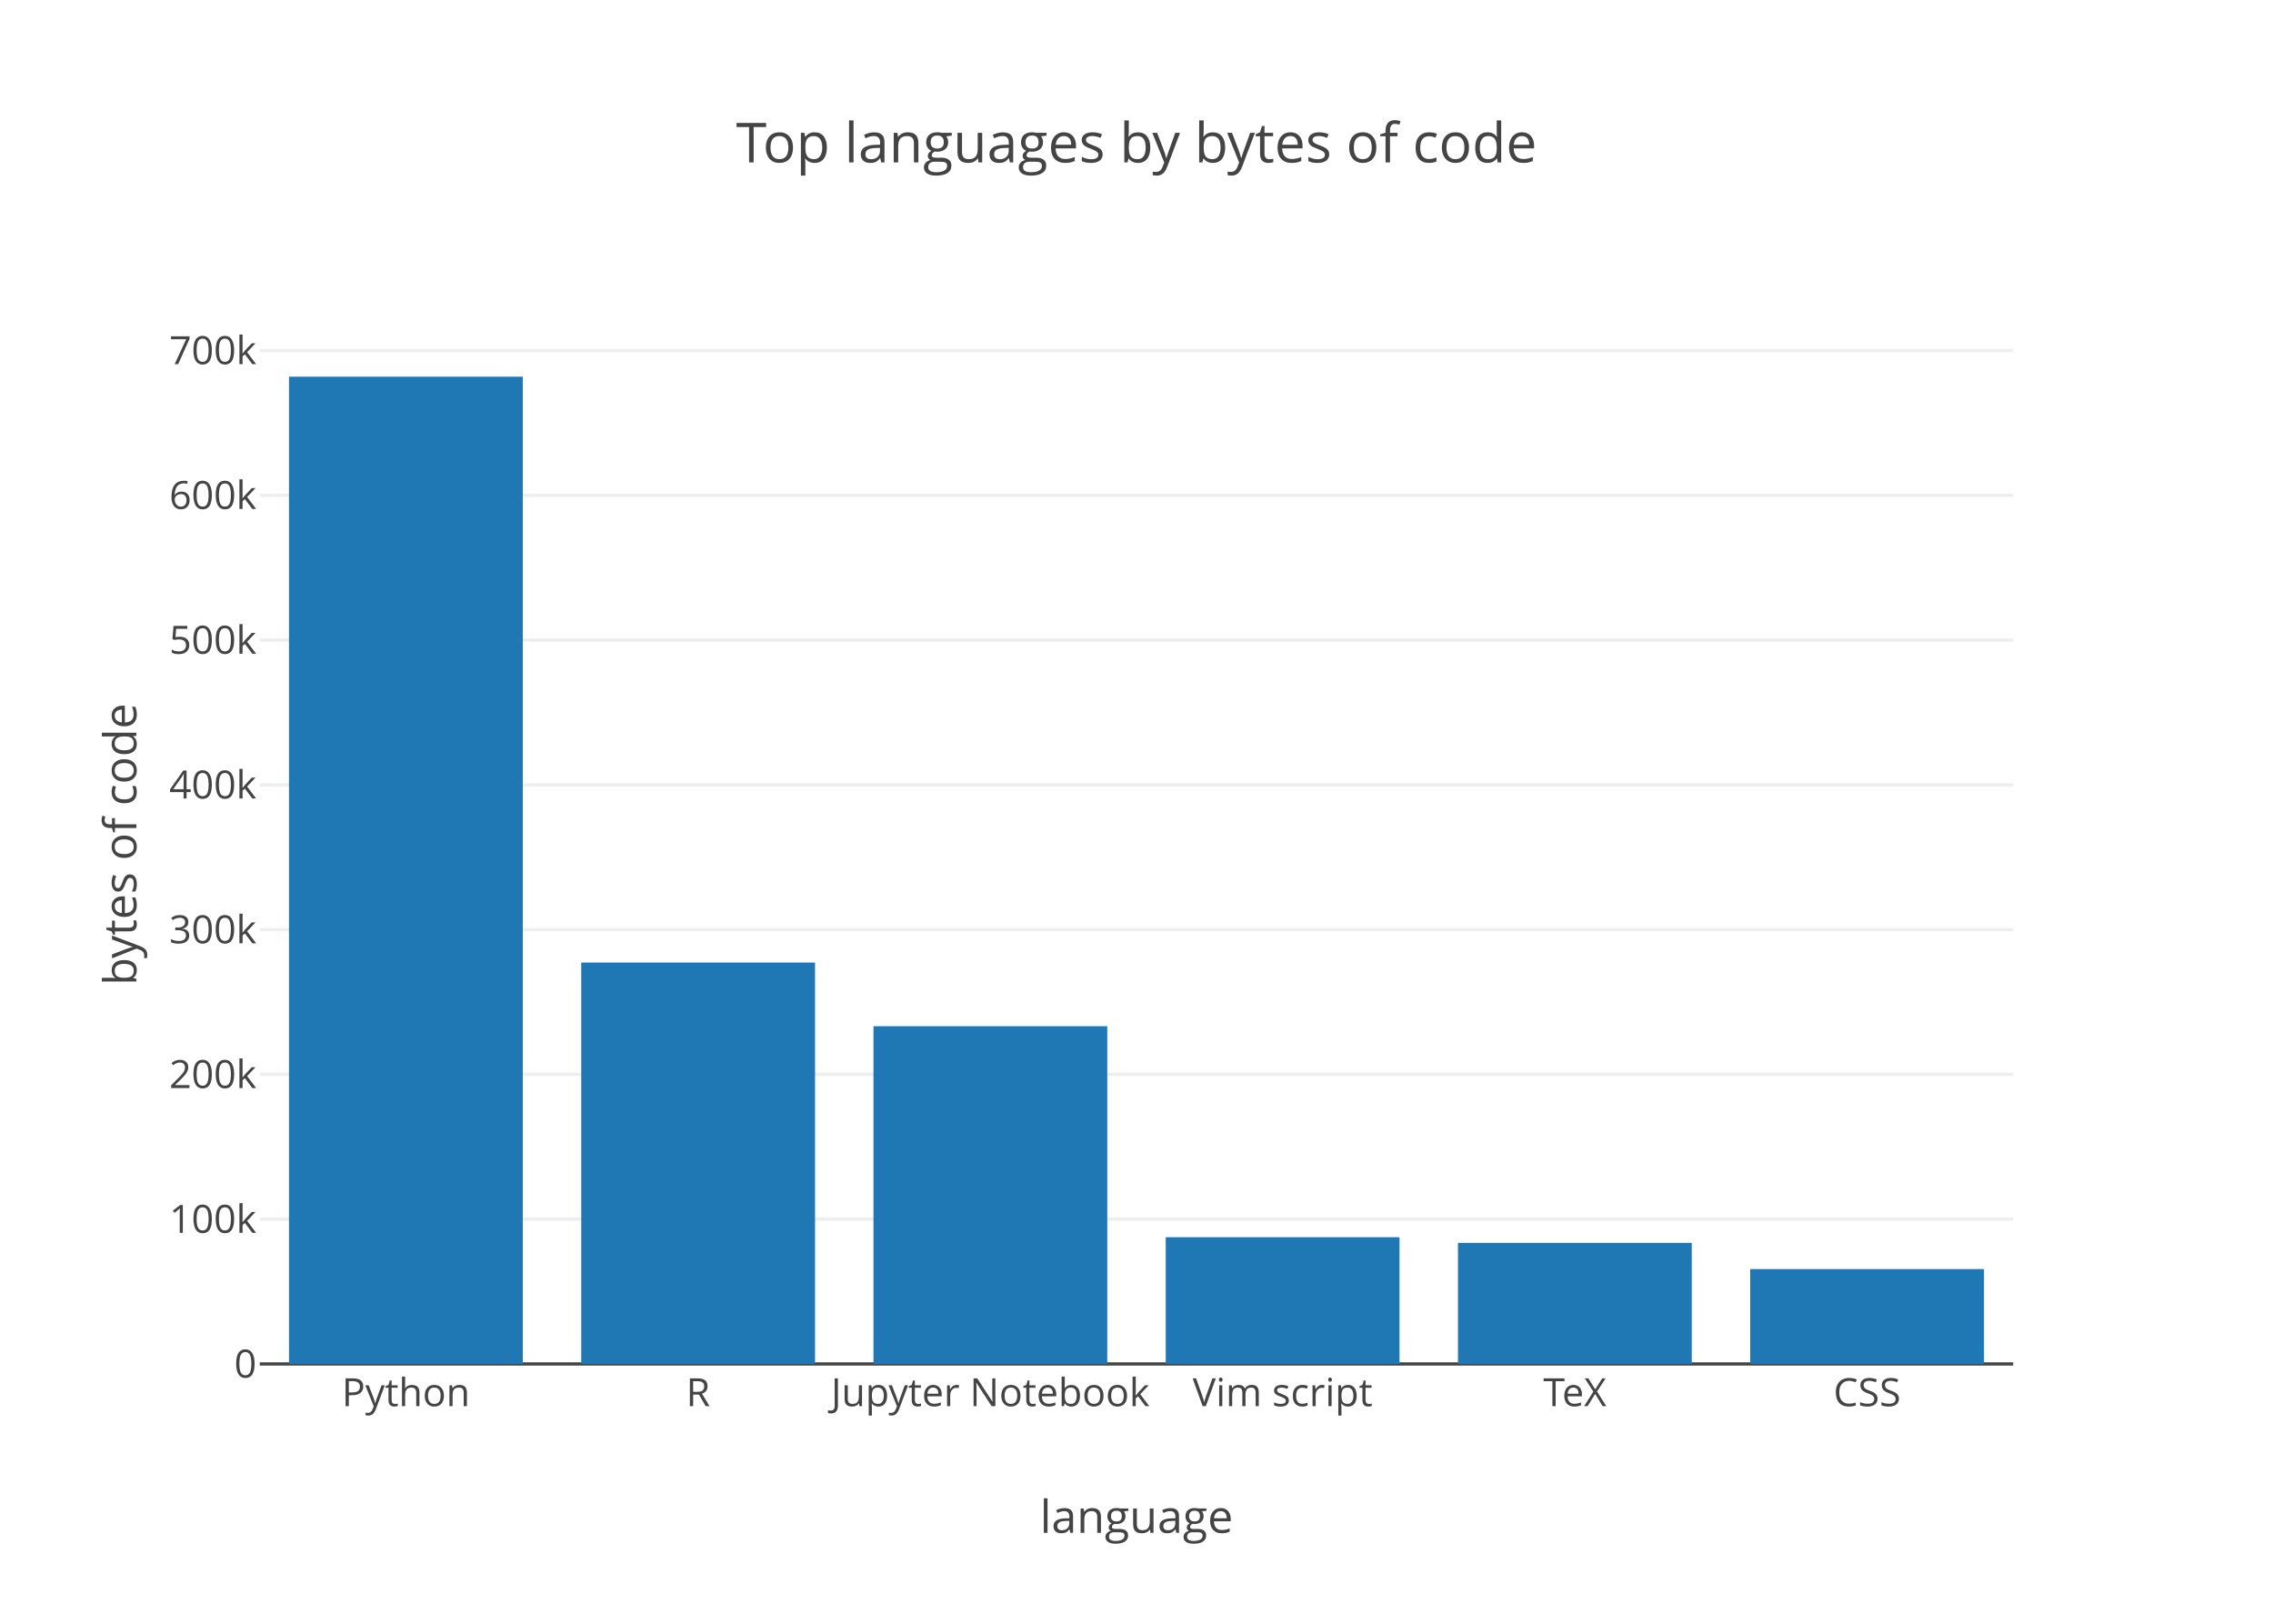
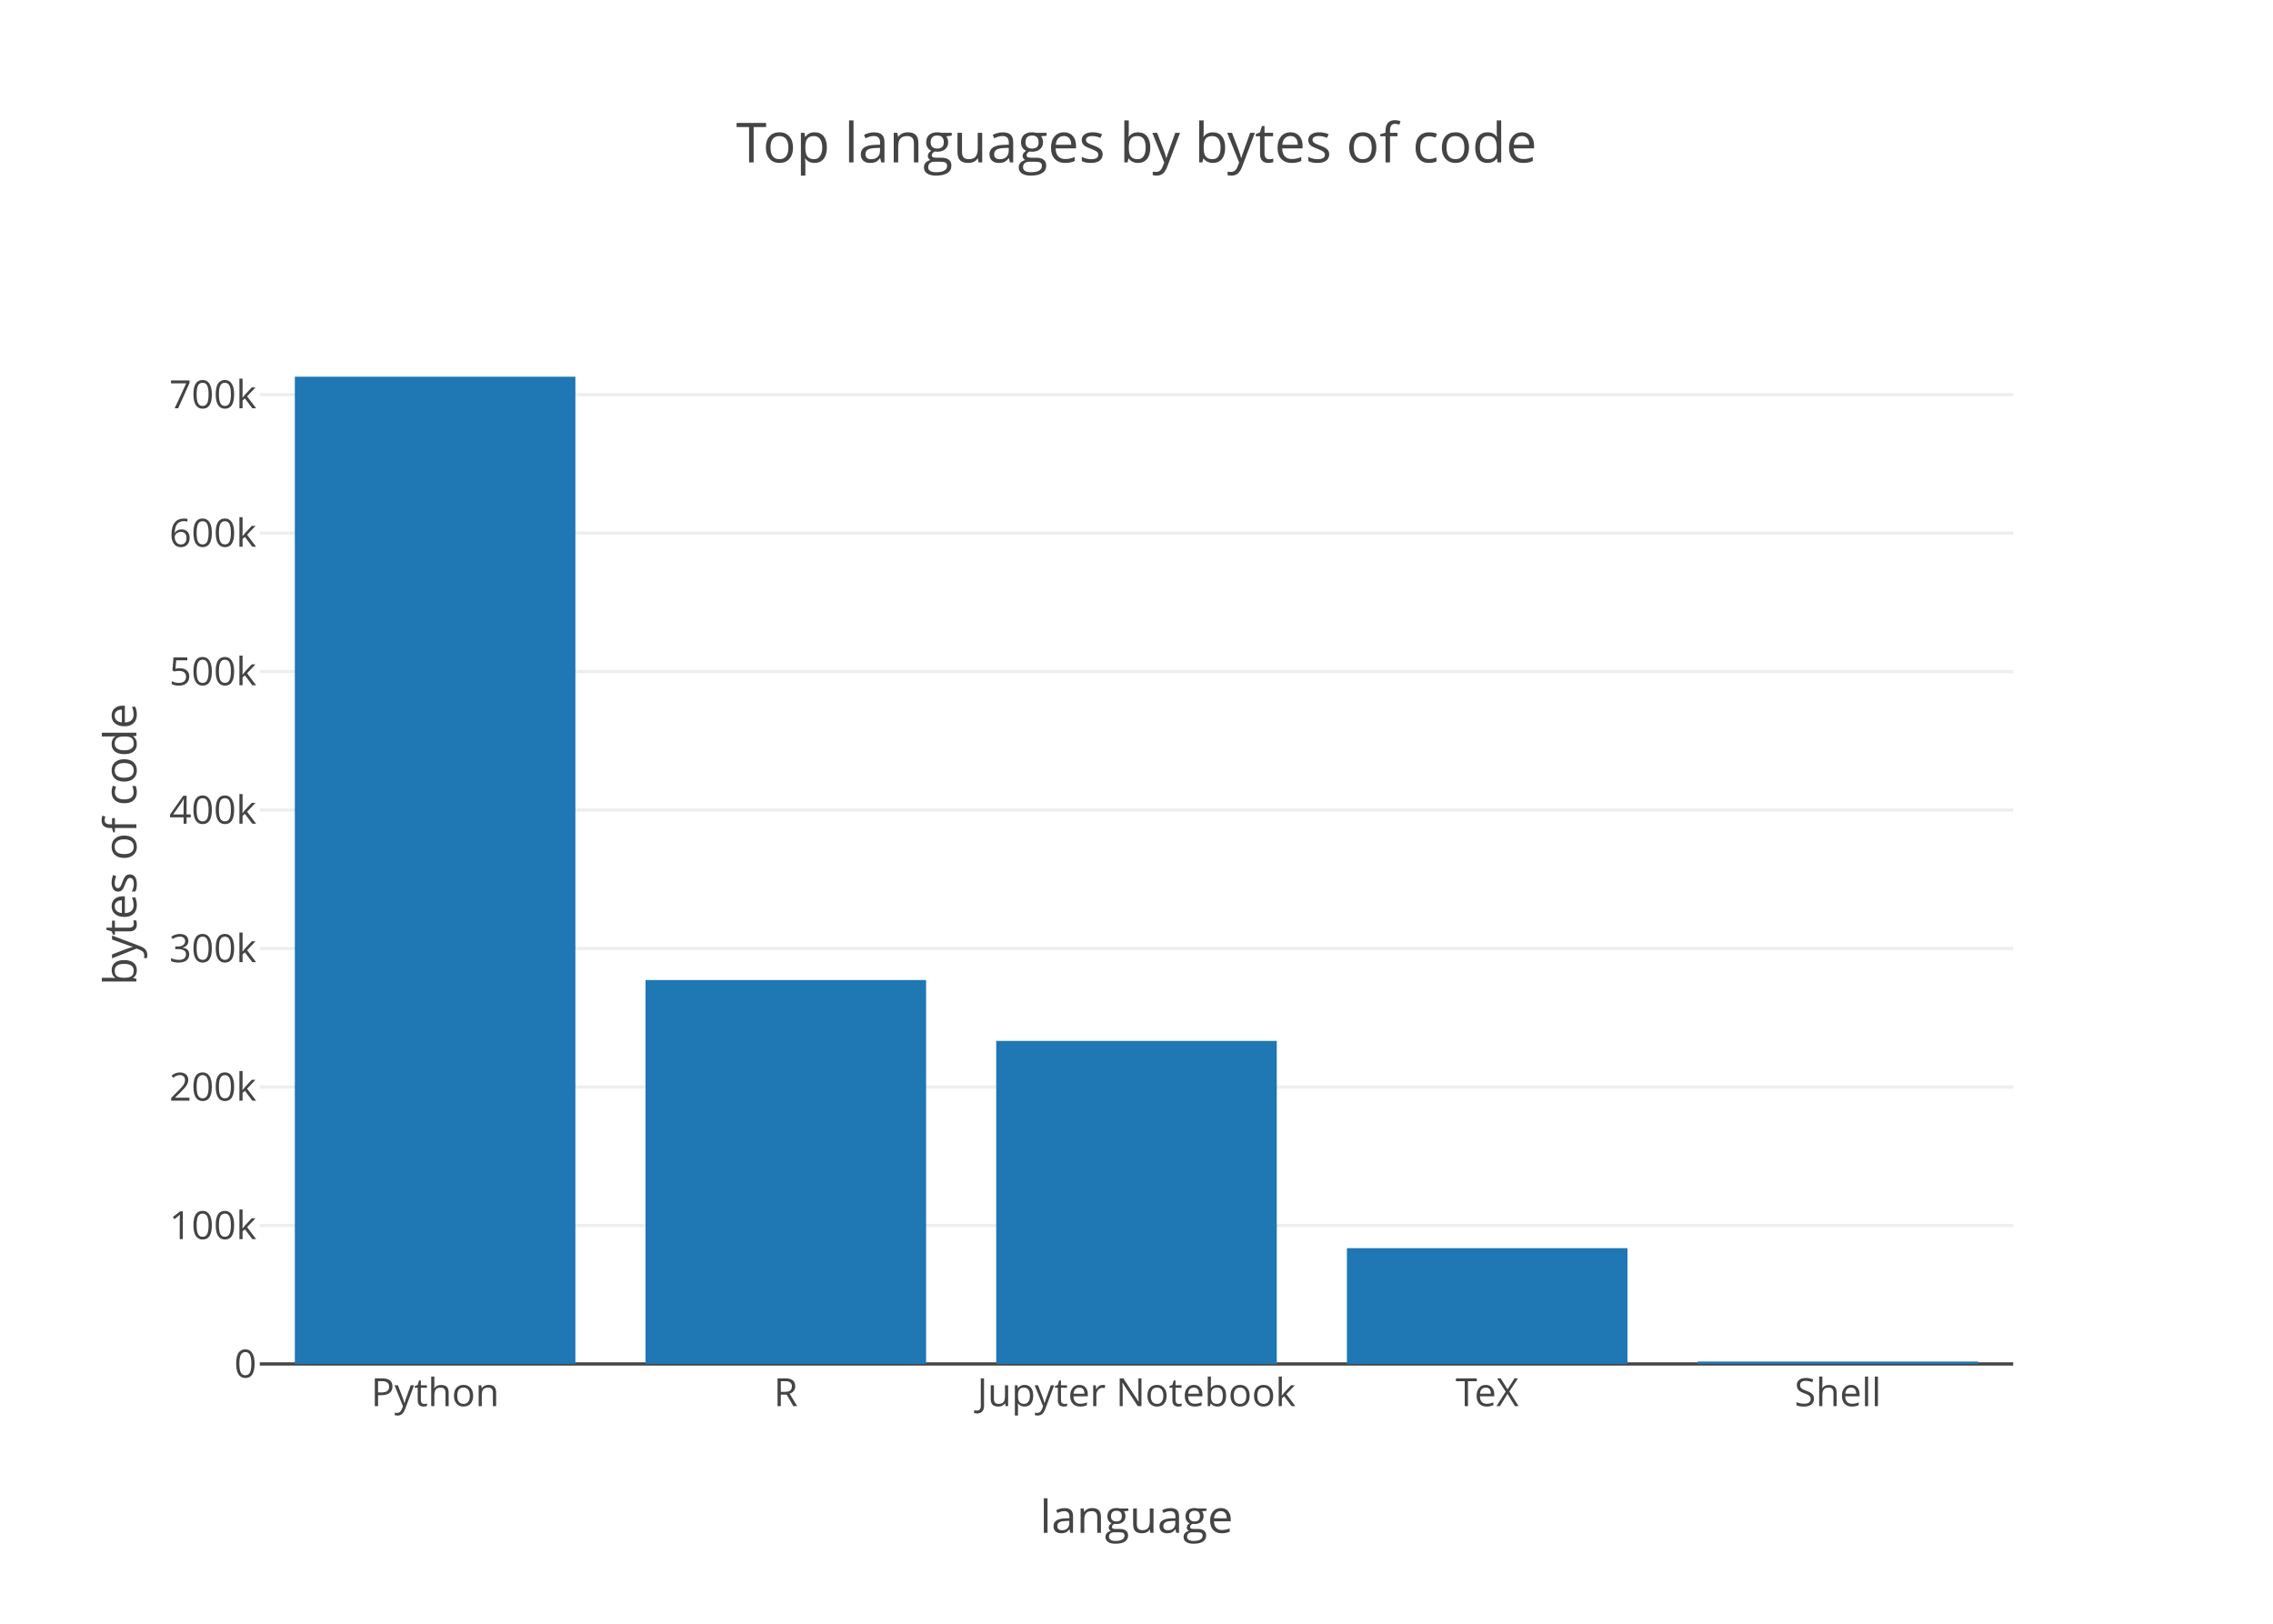
<svg xmlns="http://www.w3.org/2000/svg" class="main-svg" width="700" height="500" viewBox="0 0 700 500">
  <rect x="0" y="0" width="700" height="500" style="fill: rgb(255, 255, 255); fill-opacity: 1;" />
-   <defs id="defs-974208">
+   <defs id="defs-6c7520">
    <g class="clips">
-       <clipPath id="clip974208xyplot" class="plotclip">
+       <clipPath id="clip6c7520xyplot" class="plotclip">
        <rect width="540" height="320" />
      </clipPath>
-       <clipPath class="axesclip" id="clip974208x">
+       <clipPath class="axesclip" id="clip6c7520x">
        <rect x="80" y="0" width="540" height="500" />
      </clipPath>
-       <clipPath class="axesclip" id="clip974208y">
+       <clipPath class="axesclip" id="clip6c7520y">
        <rect x="0" y="100" width="700" height="320" />
      </clipPath>
-       <clipPath class="axesclip" id="clip974208xy">
+       <clipPath class="axesclip" id="clip6c7520xy">
        <rect x="80" y="100" width="540" height="320" />
      </clipPath>
    </g>
    <g class="gradients" />
  </defs>
  <g class="bglayer" />
  <g class="layer-below">
    <g class="imagelayer" />
    <g class="shapelayer" />
  </g>
  <g class="cartesianlayer">
    <g class="subplot xy">
      <g class="layer-subplot">
        <g class="shapelayer" />
        <g class="imagelayer" />
      </g>
      <g class="gridlayer">
        <g class="x" />
        <g class="y">
-           <path class="ygrid crisp" transform="translate(0,375.42)" d="M80,0h540" style="stroke: rgb(238, 238, 238); stroke-opacity: 1; stroke-width: 1px;" />
-           <path class="ygrid crisp" transform="translate(0,330.84)" d="M80,0h540" style="stroke: rgb(238, 238, 238); stroke-opacity: 1; stroke-width: 1px;" />
-           <path class="ygrid crisp" transform="translate(0,286.26)" d="M80,0h540" style="stroke: rgb(238, 238, 238); stroke-opacity: 1; stroke-width: 1px;" />
-           <path class="ygrid crisp" transform="translate(0,241.68)" d="M80,0h540" style="stroke: rgb(238, 238, 238); stroke-opacity: 1; stroke-width: 1px;" />
-           <path class="ygrid crisp" transform="translate(0,197.1)" d="M80,0h540" style="stroke: rgb(238, 238, 238); stroke-opacity: 1; stroke-width: 1px;" />
-           <path class="ygrid crisp" transform="translate(0,152.52)" d="M80,0h540" style="stroke: rgb(238, 238, 238); stroke-opacity: 1; stroke-width: 1px;" />
-           <path class="ygrid crisp" transform="translate(0,107.93)" d="M80,0h540" style="stroke: rgb(238, 238, 238); stroke-opacity: 1; stroke-width: 1px;" />
+           <path class="ygrid crisp" transform="translate(0,377.36)" d="M80,0h540" style="stroke: rgb(238, 238, 238); stroke-opacity: 1; stroke-width: 1px;" />
+           <path class="ygrid crisp" transform="translate(0,334.72)" d="M80,0h540" style="stroke: rgb(238, 238, 238); stroke-opacity: 1; stroke-width: 1px;" />
+           <path class="ygrid crisp" transform="translate(0,292.08)" d="M80,0h540" style="stroke: rgb(238, 238, 238); stroke-opacity: 1; stroke-width: 1px;" />
+           <path class="ygrid crisp" transform="translate(0,249.44)" d="M80,0h540" style="stroke: rgb(238, 238, 238); stroke-opacity: 1; stroke-width: 1px;" />
+           <path class="ygrid crisp" transform="translate(0,206.8)" d="M80,0h540" style="stroke: rgb(238, 238, 238); stroke-opacity: 1; stroke-width: 1px;" />
+           <path class="ygrid crisp" transform="translate(0,164.16)" d="M80,0h540" style="stroke: rgb(238, 238, 238); stroke-opacity: 1; stroke-width: 1px;" />
+           <path class="ygrid crisp" transform="translate(0,121.52)" d="M80,0h540" style="stroke: rgb(238, 238, 238); stroke-opacity: 1; stroke-width: 1px;" />
        </g>
      </g>
      <g class="zerolinelayer">
        <path class="yzl zl crisp" transform="translate(0,420)" d="M80,0h540" style="stroke: rgb(68, 68, 68); stroke-opacity: 1; stroke-width: 1px;" />
      </g>
      <path class="xlines-below" />
      <path class="ylines-below" />
      <g class="overlines-below" />
      <g class="xaxislayer-below" />
      <g class="yaxislayer-below" />
      <g class="overaxes-below" />
-       <g class="plot" transform="translate(80, 100)" clip-path="url(#clip974208xyplot)">
+       <g class="plot" transform="translate(80, 100)" clip-path="url(#clip6c7520xyplot)">
        <g class="barlayer mlayer">
          <g class="trace bars" style="opacity: 1;">
            <g class="points">
              <g class="point">
-                 <path d="M9,320V16H81V320Z" style="vector-effect: non-scaling-stroke; opacity: 1; stroke-width: 0px; fill: rgb(31, 119, 180); fill-opacity: 1;" />
+                 <path d="M10.8,320V16H97.2V320Z" style="vector-effect: non-scaling-stroke; opacity: 1; stroke-width: 0px; fill: rgb(31, 119, 180); fill-opacity: 1;" />
              </g>
              <g class="point">
-                 <path d="M99,320V196.4H171V320Z" style="vector-effect: non-scaling-stroke; opacity: 1; stroke-width: 0px; fill: rgb(31, 119, 180); fill-opacity: 1;" />
+                 <path d="M118.8,320V201.78H205.2V320Z" style="vector-effect: non-scaling-stroke; opacity: 1; stroke-width: 0px; fill: rgb(31, 119, 180); fill-opacity: 1;" />
              </g>
              <g class="point">
-                 <path d="M189,320V216H261V320Z" style="vector-effect: non-scaling-stroke; opacity: 1; stroke-width: 0px; fill: rgb(31, 119, 180); fill-opacity: 1;" />
+                 <path d="M226.8,320V220.53H313.2V320Z" style="vector-effect: non-scaling-stroke; opacity: 1; stroke-width: 0px; fill: rgb(31, 119, 180); fill-opacity: 1;" />
              </g>
              <g class="point">
-                 <path d="M279,320V280.98H351V320Z" style="vector-effect: non-scaling-stroke; opacity: 1; stroke-width: 0px; fill: rgb(31, 119, 180); fill-opacity: 1;" />
+                 <path d="M334.8,320V284.35H421.2V320Z" style="vector-effect: non-scaling-stroke; opacity: 1; stroke-width: 0px; fill: rgb(31, 119, 180); fill-opacity: 1;" />
              </g>
              <g class="point">
-                 <path d="M369,320V282.72H441V320Z" style="vector-effect: non-scaling-stroke; opacity: 1; stroke-width: 0px; fill: rgb(31, 119, 180); fill-opacity: 1;" />
-               </g>
-               <g class="point">
-                 <path d="M459,320V290.79H531V320Z" style="vector-effect: non-scaling-stroke; opacity: 1; stroke-width: 0px; fill: rgb(31, 119, 180); fill-opacity: 1;" />
+                 <path d="M442.8,320V319.26H529.2V320Z" style="vector-effect: non-scaling-stroke; opacity: 1; stroke-width: 0px; fill: rgb(31, 119, 180); fill-opacity: 1;" />
              </g>
            </g>
          </g>
        </g>
      </g>
      <g class="overplot" />
      <path class="xlines-above crisp" d="M0,0" style="fill: none;" />
      <path class="ylines-above crisp" d="M0,0" style="fill: none;" />
      <g class="overlines-above" />
      <g class="xaxislayer-above">
        <g class="xtick">
-           <text text-anchor="middle" x="0" y="433" transform="translate(125,0)" style="font-family: 'Open Sans', verdana, arial, sans-serif; font-size: 12px; fill: rgb(68, 68, 68); fill-opacity: 1; white-space: pre;">Python</text>
+           <text text-anchor="middle" x="0" y="433" transform="translate(134,0)" style="font-family: 'Open Sans', verdana, arial, sans-serif; font-size: 12px; fill: rgb(68, 68, 68); fill-opacity: 1; white-space: pre;">Python</text>
        </g>
        <g class="xtick">
-           <text text-anchor="middle" x="0" y="433" transform="translate(215,0)" style="font-family: 'Open Sans', verdana, arial, sans-serif; font-size: 12px; fill: rgb(68, 68, 68); fill-opacity: 1; white-space: pre;">R</text>
+           <text text-anchor="middle" x="0" y="433" transform="translate(242,0)" style="font-family: 'Open Sans', verdana, arial, sans-serif; font-size: 12px; fill: rgb(68, 68, 68); fill-opacity: 1; white-space: pre;">R</text>
        </g>
        <g class="xtick">
-           <text text-anchor="middle" x="0" y="433" transform="translate(305,0)" style="font-family: 'Open Sans', verdana, arial, sans-serif; font-size: 12px; fill: rgb(68, 68, 68); fill-opacity: 1; white-space: pre;">Jupyter Notebook</text>
+           <text text-anchor="middle" x="0" y="433" transform="translate(350,0)" style="font-family: 'Open Sans', verdana, arial, sans-serif; font-size: 12px; fill: rgb(68, 68, 68); fill-opacity: 1; white-space: pre;">Jupyter Notebook</text>
        </g>
        <g class="xtick">
-           <text text-anchor="middle" x="0" y="433" transform="translate(395,0)" style="font-family: 'Open Sans', verdana, arial, sans-serif; font-size: 12px; fill: rgb(68, 68, 68); fill-opacity: 1; white-space: pre;">Vim script</text>
+           <text text-anchor="middle" x="0" y="433" transform="translate(458,0)" style="font-family: 'Open Sans', verdana, arial, sans-serif; font-size: 12px; fill: rgb(68, 68, 68); fill-opacity: 1; white-space: pre;">TeX</text>
        </g>
        <g class="xtick">
-           <text text-anchor="middle" x="0" y="433" transform="translate(485,0)" style="font-family: 'Open Sans', verdana, arial, sans-serif; font-size: 12px; fill: rgb(68, 68, 68); fill-opacity: 1; white-space: pre;">TeX</text>
-         </g>
-         <g class="xtick">
-           <text text-anchor="middle" x="0" y="433" transform="translate(575,0)" style="font-family: 'Open Sans', verdana, arial, sans-serif; font-size: 12px; fill: rgb(68, 68, 68); fill-opacity: 1; white-space: pre;">CSS</text>
+           <text text-anchor="middle" x="0" y="433" transform="translate(566,0)" style="font-family: 'Open Sans', verdana, arial, sans-serif; font-size: 12px; fill: rgb(68, 68, 68); fill-opacity: 1; white-space: pre;">Shell</text>
        </g>
      </g>
      <g class="yaxislayer-above">
        <g class="ytick">
          <text text-anchor="end" x="79" y="4.2" transform="translate(0,420)" style="font-family: 'Open Sans', verdana, arial, sans-serif; font-size: 12px; fill: rgb(68, 68, 68); fill-opacity: 1; white-space: pre;">0</text>
        </g>
        <g class="ytick">
-           <text text-anchor="end" x="79" y="4.2" transform="translate(0,375.42)" style="font-family: 'Open Sans', verdana, arial, sans-serif; font-size: 12px; fill: rgb(68, 68, 68); fill-opacity: 1; white-space: pre;">100k</text>
+           <text text-anchor="end" x="79" y="4.2" transform="translate(0,377.36)" style="font-family: 'Open Sans', verdana, arial, sans-serif; font-size: 12px; fill: rgb(68, 68, 68); fill-opacity: 1; white-space: pre;">100k</text>
        </g>
        <g class="ytick">
-           <text text-anchor="end" x="79" y="4.2" transform="translate(0,330.84)" style="font-family: 'Open Sans', verdana, arial, sans-serif; font-size: 12px; fill: rgb(68, 68, 68); fill-opacity: 1; white-space: pre;">200k</text>
+           <text text-anchor="end" x="79" y="4.2" transform="translate(0,334.72)" style="font-family: 'Open Sans', verdana, arial, sans-serif; font-size: 12px; fill: rgb(68, 68, 68); fill-opacity: 1; white-space: pre;">200k</text>
        </g>
        <g class="ytick">
-           <text text-anchor="end" x="79" y="4.2" transform="translate(0,286.26)" style="font-family: 'Open Sans', verdana, arial, sans-serif; font-size: 12px; fill: rgb(68, 68, 68); fill-opacity: 1; white-space: pre;">300k</text>
+           <text text-anchor="end" x="79" y="4.2" transform="translate(0,292.08)" style="font-family: 'Open Sans', verdana, arial, sans-serif; font-size: 12px; fill: rgb(68, 68, 68); fill-opacity: 1; white-space: pre;">300k</text>
        </g>
        <g class="ytick">
-           <text text-anchor="end" x="79" y="4.2" transform="translate(0,241.68)" style="font-family: 'Open Sans', verdana, arial, sans-serif; font-size: 12px; fill: rgb(68, 68, 68); fill-opacity: 1; white-space: pre;">400k</text>
+           <text text-anchor="end" x="79" y="4.2" transform="translate(0,249.44)" style="font-family: 'Open Sans', verdana, arial, sans-serif; font-size: 12px; fill: rgb(68, 68, 68); fill-opacity: 1; white-space: pre;">400k</text>
        </g>
        <g class="ytick">
-           <text text-anchor="end" x="79" y="4.2" transform="translate(0,197.1)" style="font-family: 'Open Sans', verdana, arial, sans-serif; font-size: 12px; fill: rgb(68, 68, 68); fill-opacity: 1; white-space: pre;">500k</text>
+           <text text-anchor="end" x="79" y="4.2" transform="translate(0,206.8)" style="font-family: 'Open Sans', verdana, arial, sans-serif; font-size: 12px; fill: rgb(68, 68, 68); fill-opacity: 1; white-space: pre;">500k</text>
        </g>
        <g class="ytick">
-           <text text-anchor="end" x="79" y="4.2" transform="translate(0,152.52)" style="font-family: 'Open Sans', verdana, arial, sans-serif; font-size: 12px; fill: rgb(68, 68, 68); fill-opacity: 1; white-space: pre;">600k</text>
+           <text text-anchor="end" x="79" y="4.2" transform="translate(0,164.16)" style="font-family: 'Open Sans', verdana, arial, sans-serif; font-size: 12px; fill: rgb(68, 68, 68); fill-opacity: 1; white-space: pre;">600k</text>
        </g>
        <g class="ytick">
-           <text text-anchor="end" x="79" y="4.2" transform="translate(0,107.93)" style="font-family: 'Open Sans', verdana, arial, sans-serif; font-size: 12px; fill: rgb(68, 68, 68); fill-opacity: 1; white-space: pre;">700k</text>
+           <text text-anchor="end" x="79" y="4.2" transform="translate(0,121.52)" style="font-family: 'Open Sans', verdana, arial, sans-serif; font-size: 12px; fill: rgb(68, 68, 68); fill-opacity: 1; white-space: pre;">700k</text>
        </g>
      </g>
      <g class="overaxes-above" />
    </g>
  </g>
  <g class="polarlayer" />
  <g class="ternarylayer" />
  <g class="geolayer" />
  <g class="pielayer" />
  <g class="glimages" />
-   <defs id="topdefs-974208">
+   <defs id="topdefs-6c7520">
    <g class="clips" />
  </defs>
  <g class="layer-above">
    <g class="imagelayer" />
    <g class="shapelayer" />
  </g>
  <g class="infolayer">
    <g class="g-gtitle">
      <text class="gtitle" x="350" y="50" text-anchor="middle" dy="0em" style="font-family: 'Open Sans', verdana, arial, sans-serif; font-size: 17px; fill: rgb(68, 68, 68); opacity: 1; font-weight: normal; white-space: pre;">Top languages by bytes of code</text>
    </g>
    <g class="g-xtitle">
      <text class="xtitle" x="350" y="472" text-anchor="middle" style="font-family: 'Open Sans', verdana, arial, sans-serif; font-size: 14px; fill: rgb(68, 68, 68); opacity: 1; font-weight: normal; white-space: pre;">language</text>
    </g>
    <g class="g-ytitle">
      <text class="ytitle" transform="rotate(-90,42,260)" x="42" y="260" text-anchor="middle" style="font-family: 'Open Sans', verdana, arial, sans-serif; font-size: 14px; fill: rgb(68, 68, 68); opacity: 1; font-weight: normal; white-space: pre;">bytes of code</text>
    </g>
  </g>
</svg>
